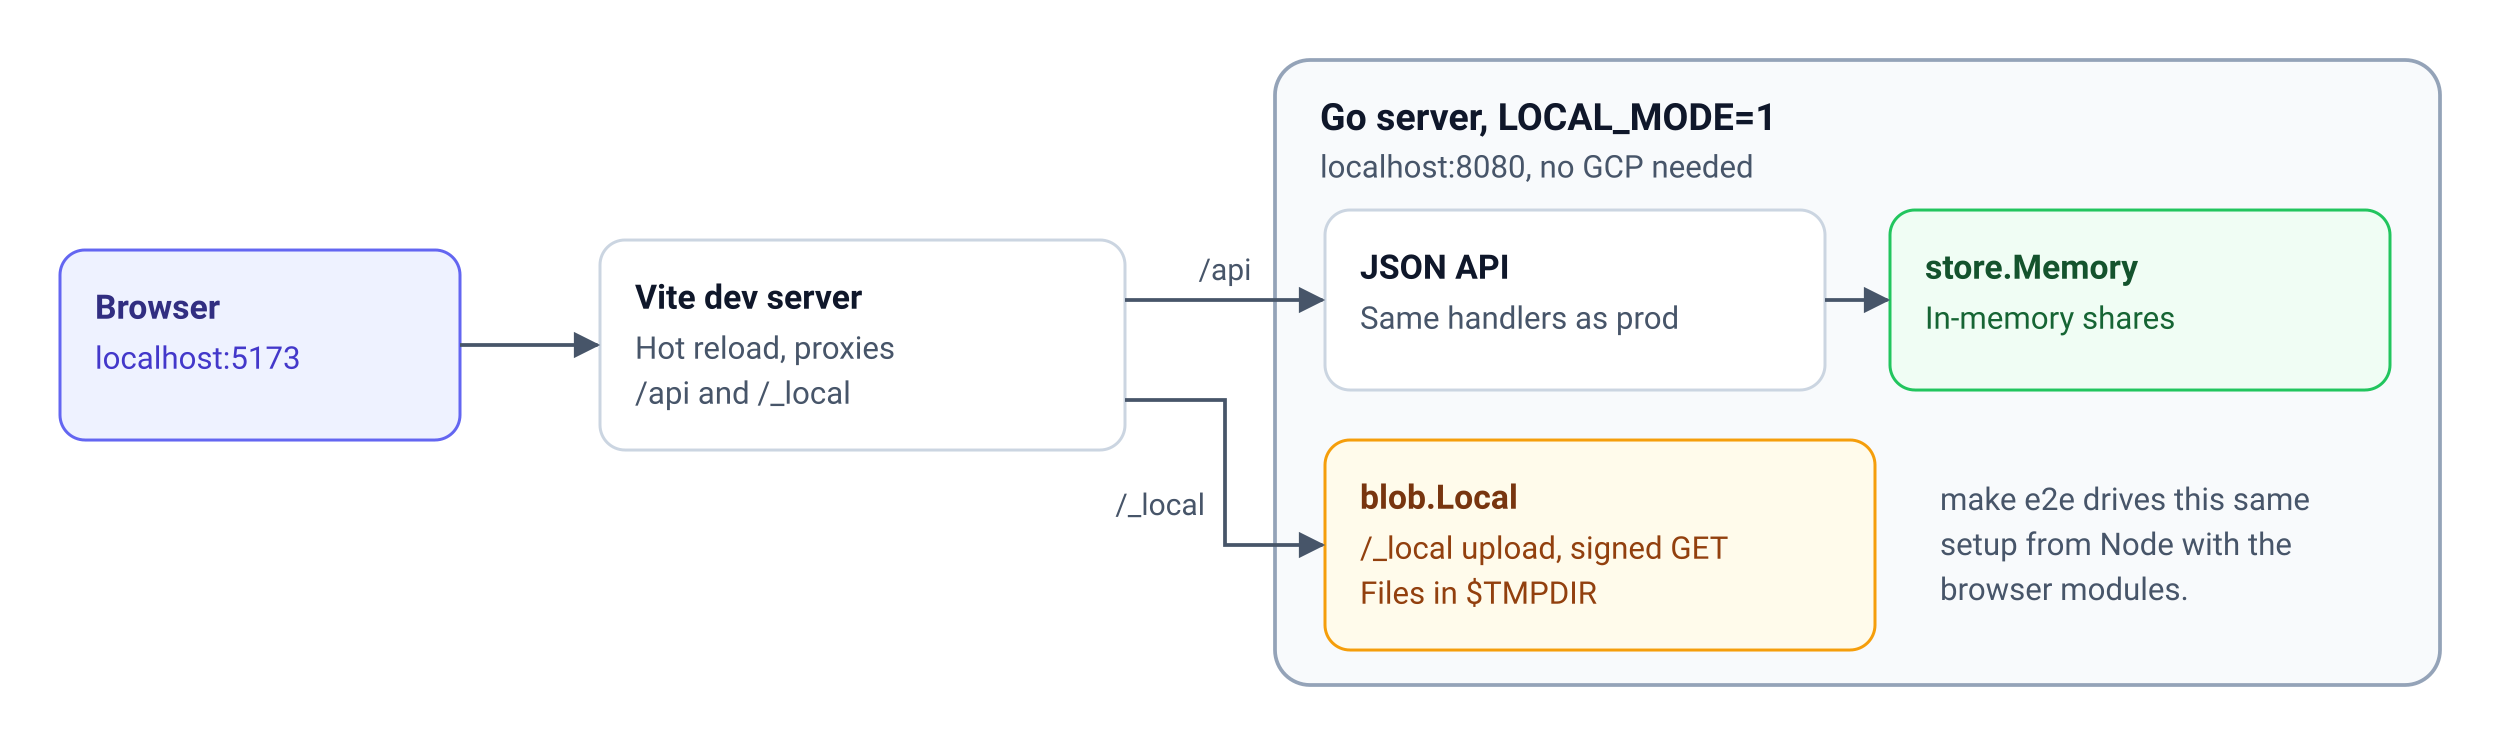
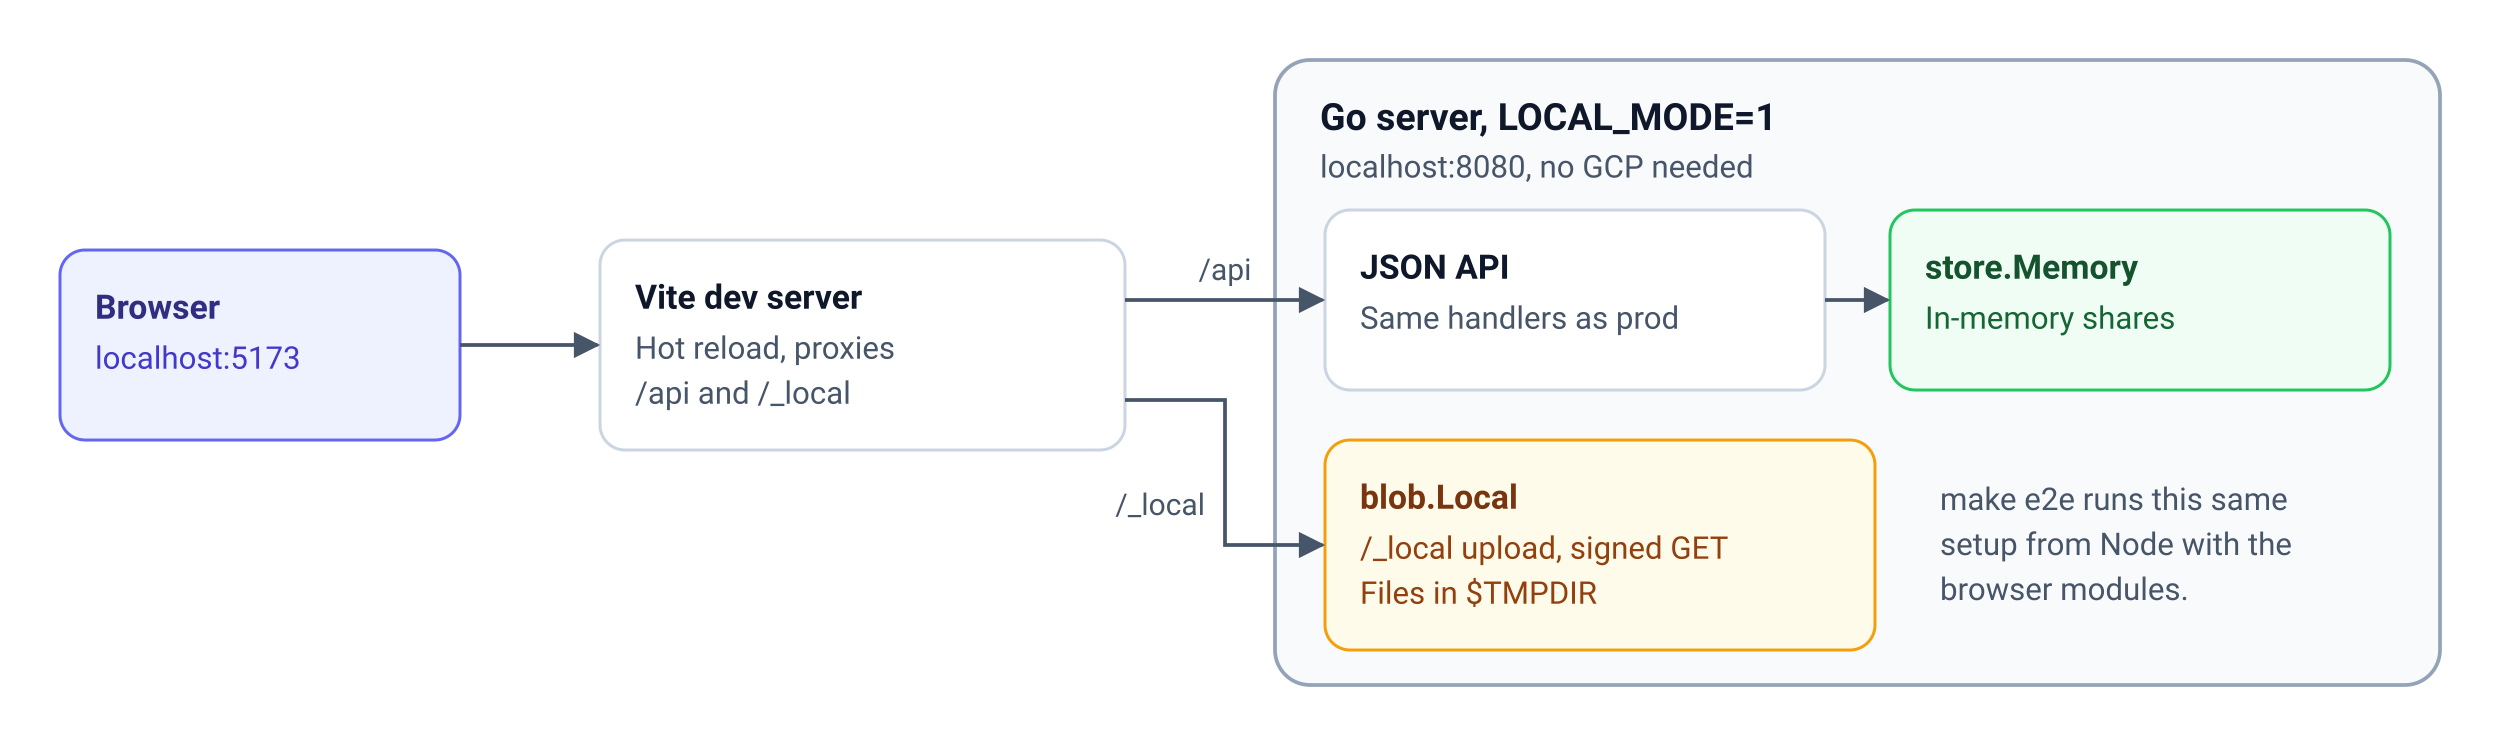
<svg xmlns="http://www.w3.org/2000/svg" viewBox="0 0 1000 300" font-family="ui-sans-serif, system-ui, -apple-system, 'Segoe UI', Roboto, sans-serif" font-size="13">
  <defs>
    <marker id="a" viewBox="0 0 10 10" refX="9" refY="5" markerWidth="7" markerHeight="7" orient="auto-start-reverse">
      <path d="M0 0 10 5 0 10z" fill="#475569" />
    </marker>
    <marker id="b" viewBox="0 0 10 10" refX="9" refY="5" markerWidth="7" markerHeight="7" orient="auto-start-reverse">
      <path d="M0 0 10 5 0 10z" fill="#4f46e5" />
    </marker>
  </defs>
  <rect width="1000" height="300" fill="#ffffff" />
  <rect x="24" y="100" width="160" height="76" rx="10" fill="#eef2ff" stroke="#6366f1" stroke-width="1.2" />
  <text x="38" y="127.5" font-size="13.5" fill="#312e81" font-weight="600">Browser</text>
  <text x="38" y="147.5" font-size="12.5" fill="#4338ca">localhost:5173</text>
  <rect x="240" y="96" width="210" height="84" rx="10" fill="#ffffff" stroke="#cbd5e1" stroke-width="1.2" />
  <text x="254" y="123.5" font-size="13.5" fill="#0f172a" font-weight="600">Vite dev server</text>
  <text x="254" y="143.5" font-size="12.5" fill="#475569">Hot reload, proxies</text>
  <text x="254" y="161.5" font-size="12.5" fill="#475569">/api and /_local</text>
  <rect x="510" y="24" width="466" height="250" rx="14" fill="#f8fafc" stroke="#94a3b8" stroke-width="1.5" />
  <text x="528" y="52" font-size="15" fill="#0f172a" font-weight="700">Go server, LOCAL_MODE=1</text>
  <text x="528" y="71" font-size="12.5" fill="#475569">localhost:8080, no GCP needed</text>
  <rect x="530" y="84" width="200" height="72" rx="10" fill="#ffffff" stroke="#cbd5e1" stroke-width="1.2" />
  <text x="544" y="111.5" font-size="13.5" fill="#0f172a" font-weight="600">JSON API</text>
  <text x="544" y="131.5" font-size="12.5" fill="#475569">Same handlers as prod</text>
  <rect x="756" y="84" width="200" height="72" rx="10" fill="#f0fdf4" stroke="#22c55e" stroke-width="1.2" />
  <text x="770" y="111.5" font-size="13.5" fill="#14532d" font-weight="600">store.Memory</text>
  <text x="770" y="131.5" font-size="12.5" fill="#166534">In-memory shares</text>
  <rect x="530" y="176" width="220" height="84" rx="10" fill="#fffbeb" stroke="#f59e0b" stroke-width="1.2" />
  <text x="544" y="203.5" font-size="13.5" fill="#78350f" font-weight="600">blob.Local</text>
  <text x="544" y="223.5" font-size="12.5" fill="#92400e">/_local upload, signed GET</text>
  <text x="544" y="241.5" font-size="12.5" fill="#92400e">Files in $TMPDIR</text>
  <path d="M184 138 L239 138" fill="none" stroke="#475569" stroke-width="1.5" marker-end="url(#a)" />
  <path d="M450 120 L529 120" fill="none" stroke="#475569" stroke-width="1.5" marker-end="url(#a)" />
  <text x="490" y="112" font-size="12" fill="#475569" text-anchor="middle">/api</text>
  <path d="M450 160 L490 160 L490 218 L529 218" fill="none" stroke="#475569" stroke-width="1.5" marker-end="url(#a)" />
  <text x="482" y="206" font-size="12" fill="#475569" text-anchor="end">/_local</text>
  <path d="M730 120 L755 120" fill="none" stroke="#475569" stroke-width="1.5" marker-end="url(#a)" />
-   <text x="776" y="204" font-size="12.5" fill="#475569">make e2e drives this same</text>
+   <text x="776" y="204" font-size="12.5" fill="#475569">make e2e runs this same</text>
  <text x="776" y="222" font-size="12.5" fill="#475569">setup from Node with the</text>
  <text x="776" y="240" font-size="12.5" fill="#475569">browser modules.</text>
</svg>
